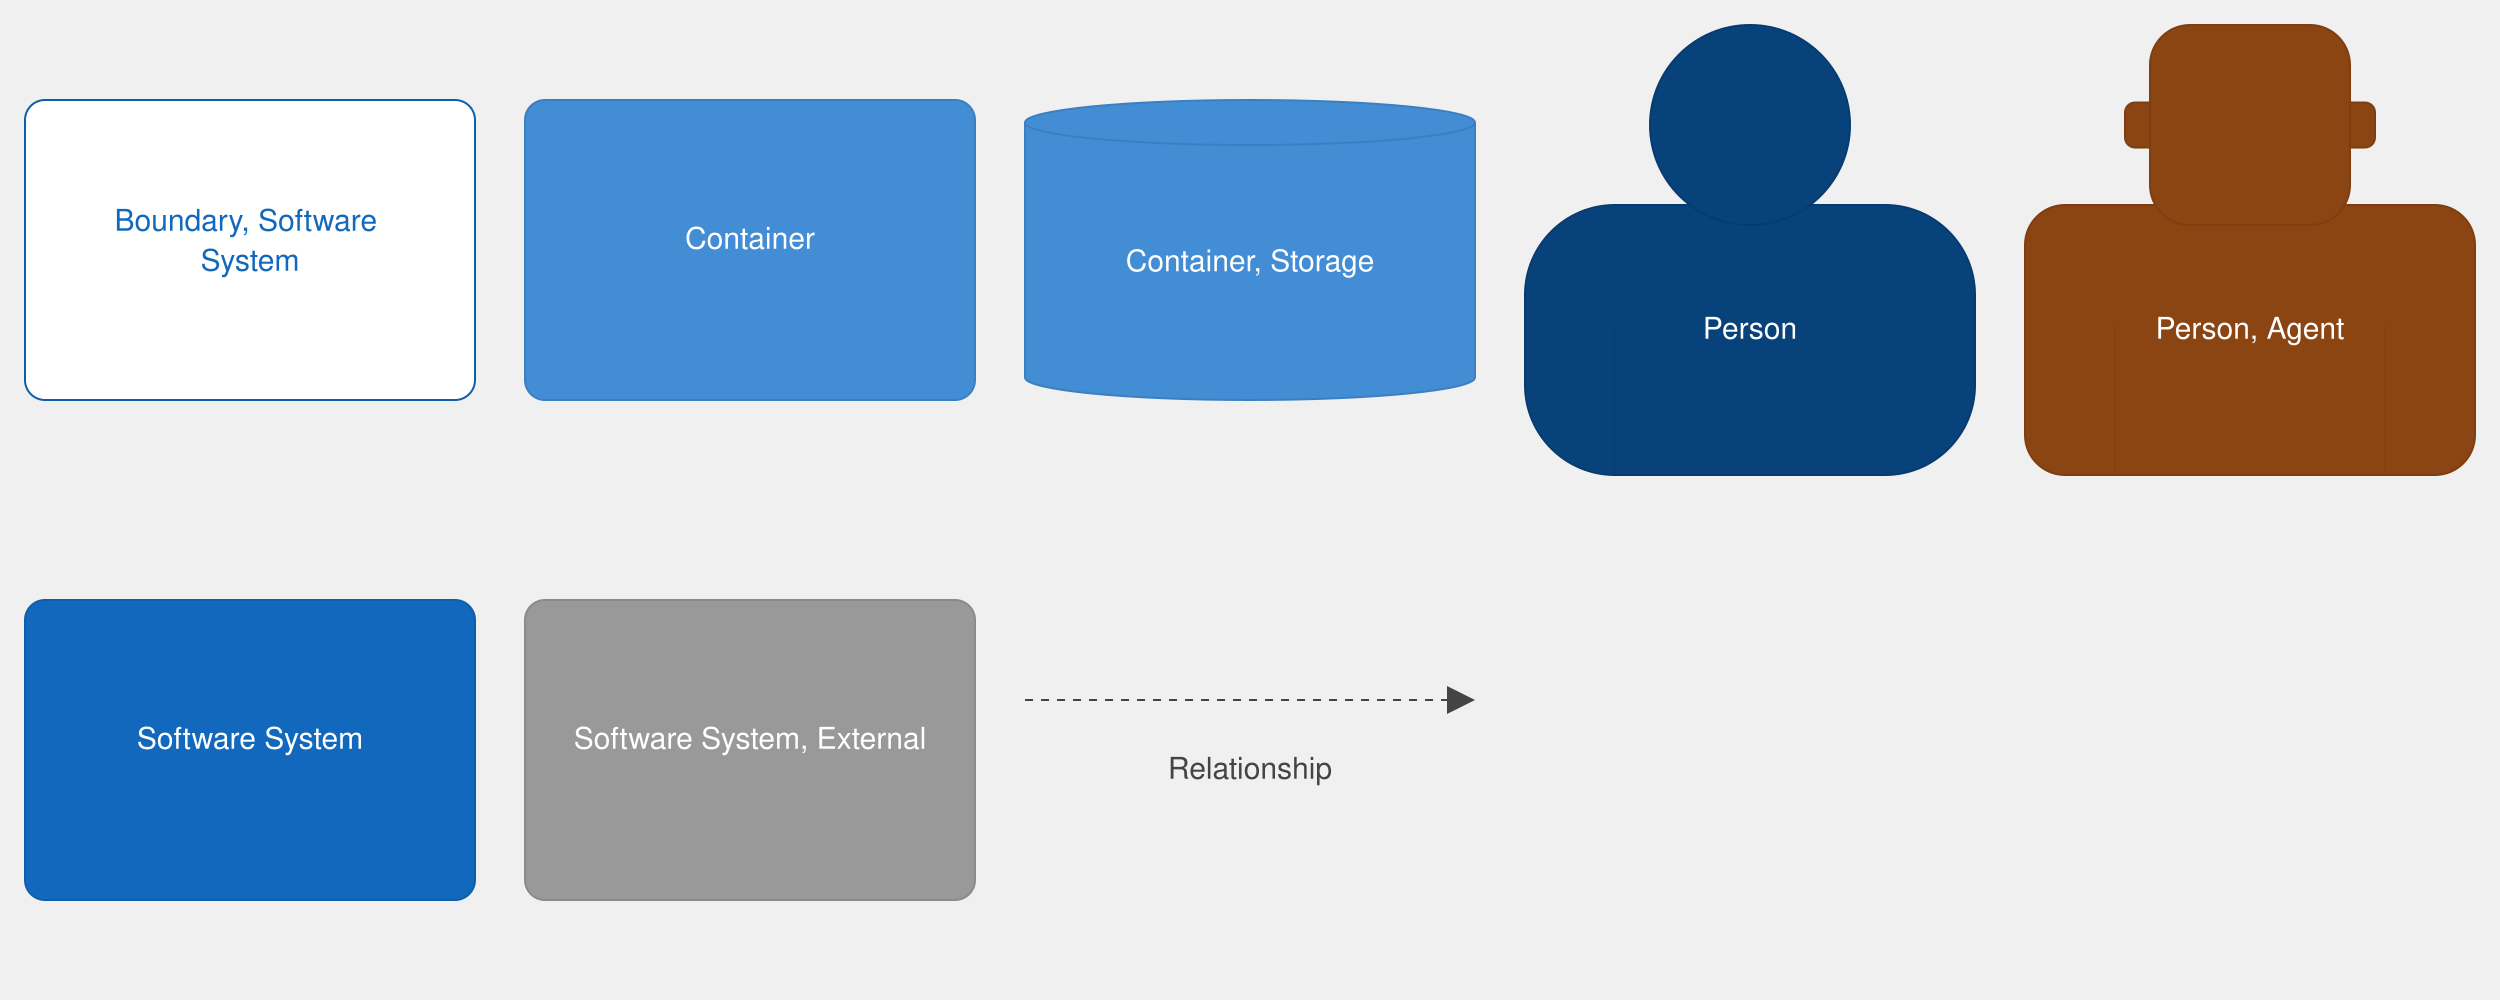
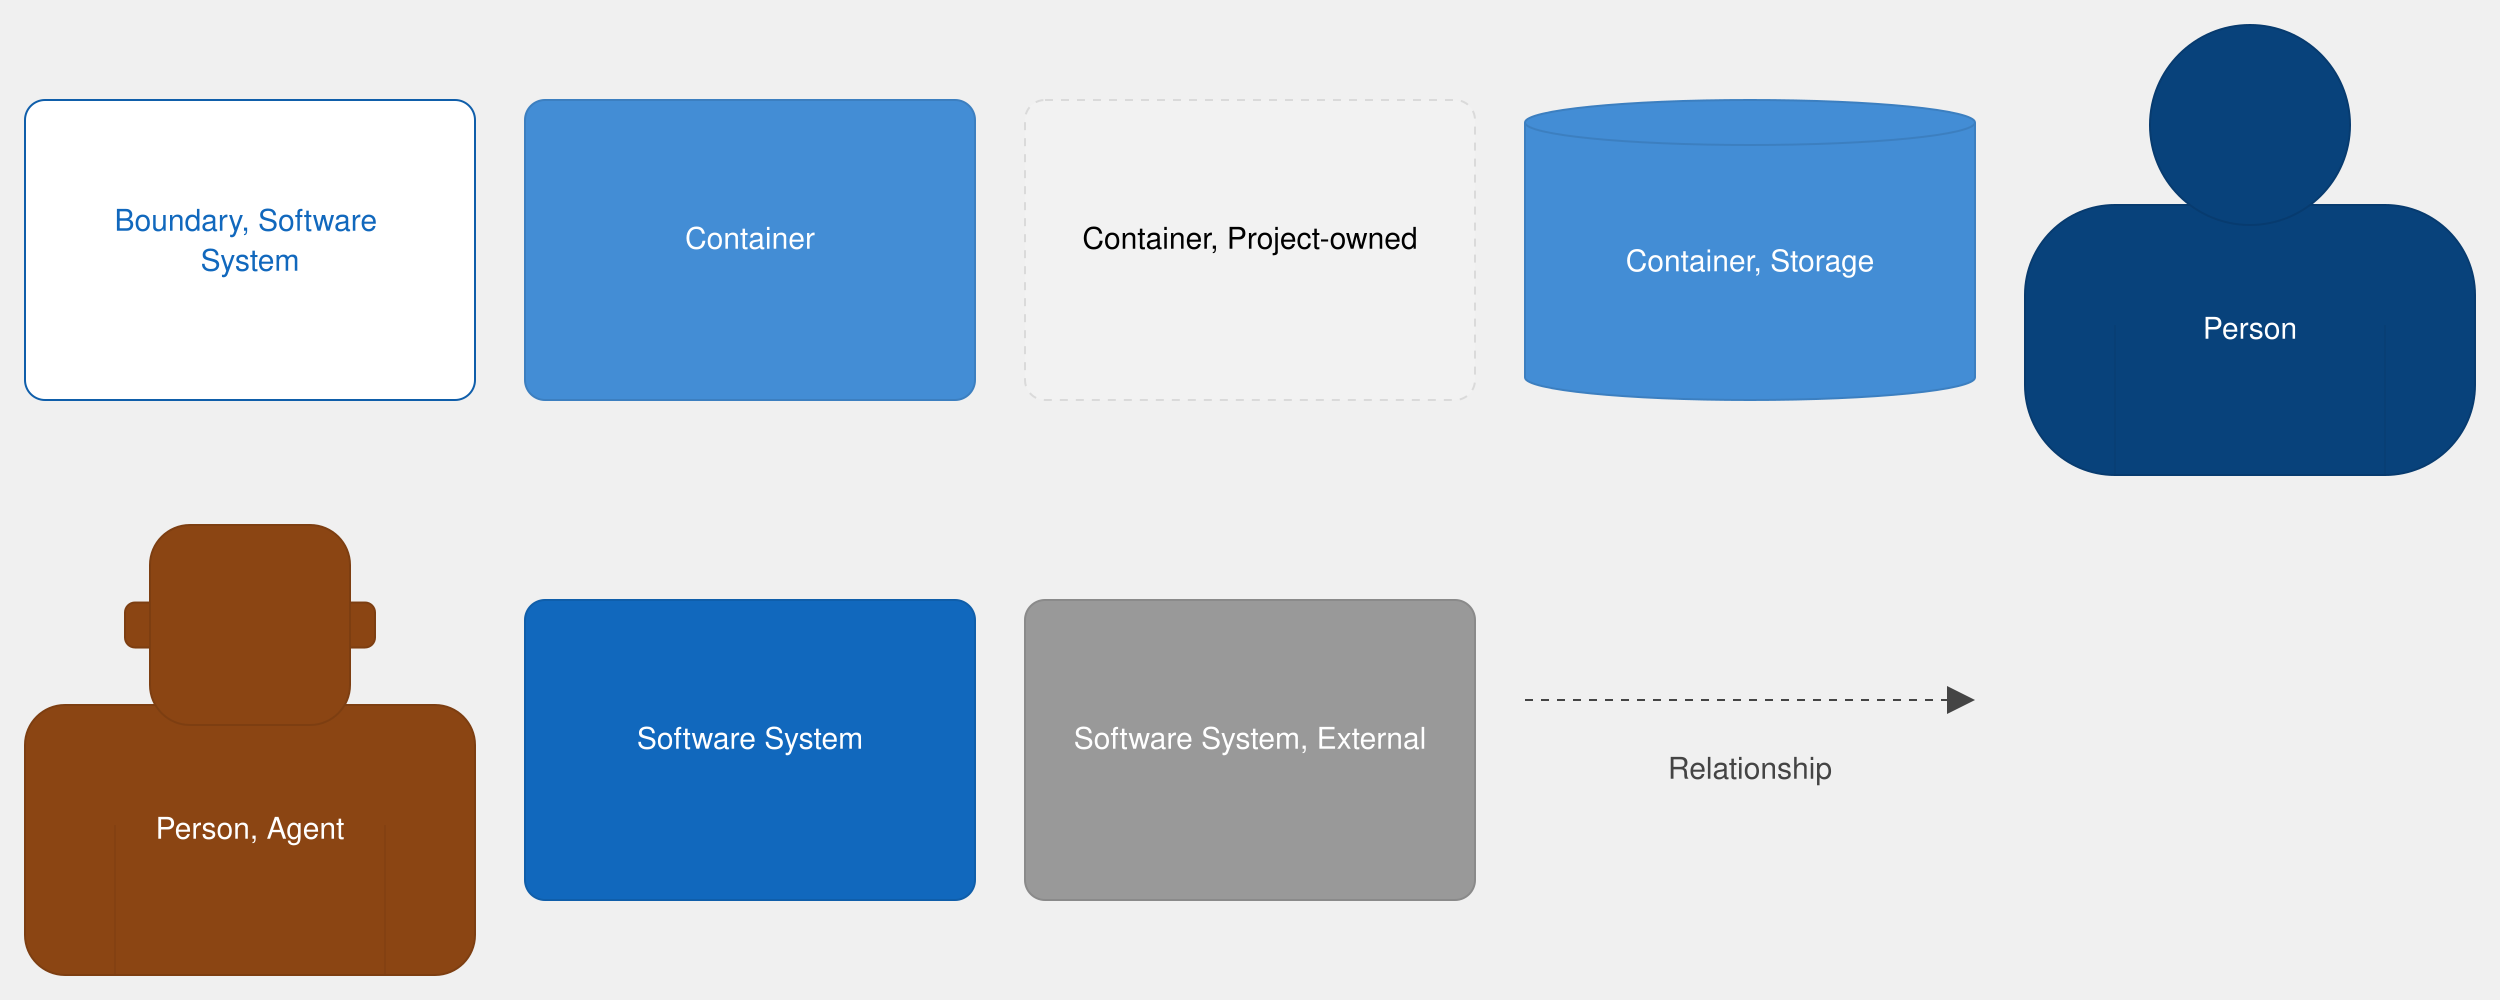
<svg xmlns="http://www.w3.org/2000/svg" version="1.1" viewBox="0 0 2500 1000" style="background: #ffffff">
  <g transform="translate(25,100)">
    <rect width="450" height="300" rx="20" ry="20" x="0" y="0" fill="#ffffff" stroke-width="2" stroke="#0f5eaa" stroke-dasharray="" />
    <text x="225" y="77" text-anchor="middle" dominant-baseline="hanging" fill="#1168bd" font-size="30px" font-family="Tahoma, Verdana, Helvetica, Arial">
      <tspan x="225" dy="40px">Boundary, Software</tspan>
      <tspan x="225" dy="40px">System</tspan>
    </text>
  </g>
  <g transform="translate(525,100)">
    <rect width="450" height="300" rx="20" ry="20" x="0" y="0" fill="#438dd5" stroke-width="2" stroke="#3c7fc0" stroke-dasharray="" />
    <text x="225" y="95" text-anchor="middle" dominant-baseline="hanging" fill="#ffffff" font-size="30px" font-family="Tahoma, Verdana, Helvetica, Arial">
      <tspan x="225" dy="40px">Container</tspan>
    </text>
  </g>
  <g transform="translate(1025,100)">
+     <rect width="450" height="300" rx="20" ry="20" x="0" y="0" fill="#f2f2f2" stroke-width="2" stroke="#dadada" stroke-dasharray="8,8" />
+     <text x="225" y="95" text-anchor="middle" dominant-baseline="hanging" fill="#000000" font-size="30px" font-family="Tahoma, Verdana, Helvetica, Arial">
+       <tspan x="225" dy="40px">Container, Project-owned</tspan>
+     </text>
+   </g>
+   <g transform="translate(1525,100)">
    <path id="keyElementCylinderPath" d="M 0,22.5 a 225,22.5 0,0,0 450 0 a 225,22.5 0,0,0 -450 0 l 0,255 a 225,22.5 0,0,0 450 0 l 0,-255" fill="#438dd5" stroke-width="2" stroke="#3c7fc0" stroke-dasharray="" />
    <text x="225" y="117.5" text-anchor="middle" dominant-baseline="hanging" fill="#ffffff" font-size="30px" font-family="Tahoma, Verdana, Helvetica, Arial">
      <tspan x="225" dy="40px">Container, Storage</tspan>
    </text>
  </g>
-   <g transform="translate(1525,25)">
+   <g transform="translate(2025,25)">
    <rect x="0" y="180" width="450" height="270" rx="90" fill="#08427b" stroke-width="2" stroke="#073b6f" stroke-dasharray="" />
    <circle cx="225" cy="100" r="100" fill="#08427b" stroke-width="2" stroke="#073b6f" stroke-dasharray="" />
    <line x1="90" y1="300" x2="90" y2="450" stroke-width="1" stroke="#073b6f" stroke-dasharray="" />
    <line x1="360" y1="300" x2="360" y2="450" stroke-width="1" stroke="#073b6f" stroke-dasharray="" />
    <text x="225" y="260" text-anchor="middle" dominant-baseline="hanging" fill="#ffffff" font-size="30px" font-family="Tahoma, Verdana, Helvetica, Arial">
      <tspan x="225" dy="40px">Person</tspan>
    </text>
  </g>
-   <g transform="translate(2025,25)">
+   <g transform="translate(25,525)">
    <rect x="0" y="180" width="450" height="270" rx="40" fill="#8b4513" stroke-width="2" stroke="#7d3e11" stroke-dasharray="" />
    <rect x="100" y="77.5" width="250" height="45" rx="10" fill="#8b4513" stroke-width="2" stroke="#7d3e11" stroke-dasharray="" />
    <rect x="125" y="0" width="200" height="200" rx="40" fill="#8b4513" stroke-width="2" stroke="#7d3e11" stroke-dasharray="" />
    <line x1="90" y1="300" x2="90" y2="450" stroke-width="1" stroke="#7d3e11" stroke-dasharray="" />
    <line x1="360" y1="300" x2="360" y2="450" stroke-width="1" stroke="#7d3e11" stroke-dasharray="" />
    <text x="225" y="260" text-anchor="middle" dominant-baseline="hanging" fill="#ffffff" font-size="30px" font-family="Tahoma, Verdana, Helvetica, Arial">
      <tspan x="225" dy="40px">Person, Agent</tspan>
    </text>
  </g>
-   <g transform="translate(25,600)">
+   <g transform="translate(525,600)">
    <rect width="450" height="300" rx="20" ry="20" x="0" y="0" fill="#1168bd" stroke-width="2" stroke="#0f5eaa" stroke-dasharray="" />
    <text x="225" y="95" text-anchor="middle" dominant-baseline="hanging" fill="#ffffff" font-size="30px" font-family="Tahoma, Verdana, Helvetica, Arial">
      <tspan x="225" dy="40px">Software System</tspan>
    </text>
  </g>
-   <g transform="translate(525,600)">
+   <g transform="translate(1025,600)">
    <rect width="450" height="300" rx="20" ry="20" x="0" y="0" fill="#999999" stroke-width="2" stroke="#8a8a8a" stroke-dasharray="" />
    <text x="225" y="95" text-anchor="middle" dominant-baseline="hanging" fill="#ffffff" font-size="30px" font-family="Tahoma, Verdana, Helvetica, Arial">
      <tspan x="225" dy="40px">Software System, External</tspan>
    </text>
  </g>
-   <g transform="translate(1025,670)">
+   <g transform="translate(1525,670)">
    <path d="M422,0 L422,44 L450,30 L 422,16" style="fill:#444444" />
    <path d="M0,30 L422,30" style="stroke:#444444; stroke-width: 2; fill: none; stroke-dasharray: 8 8;" />
    <text x="225" y="55" text-anchor="middle" dominant-baseline="hanging" fill="#444444" font-size="30px" font-family="Tahoma, Verdana, Helvetica, Arial">
      <tspan x="225" dy="40px">Relationship</tspan>
    </text>
  </g>
</svg>
